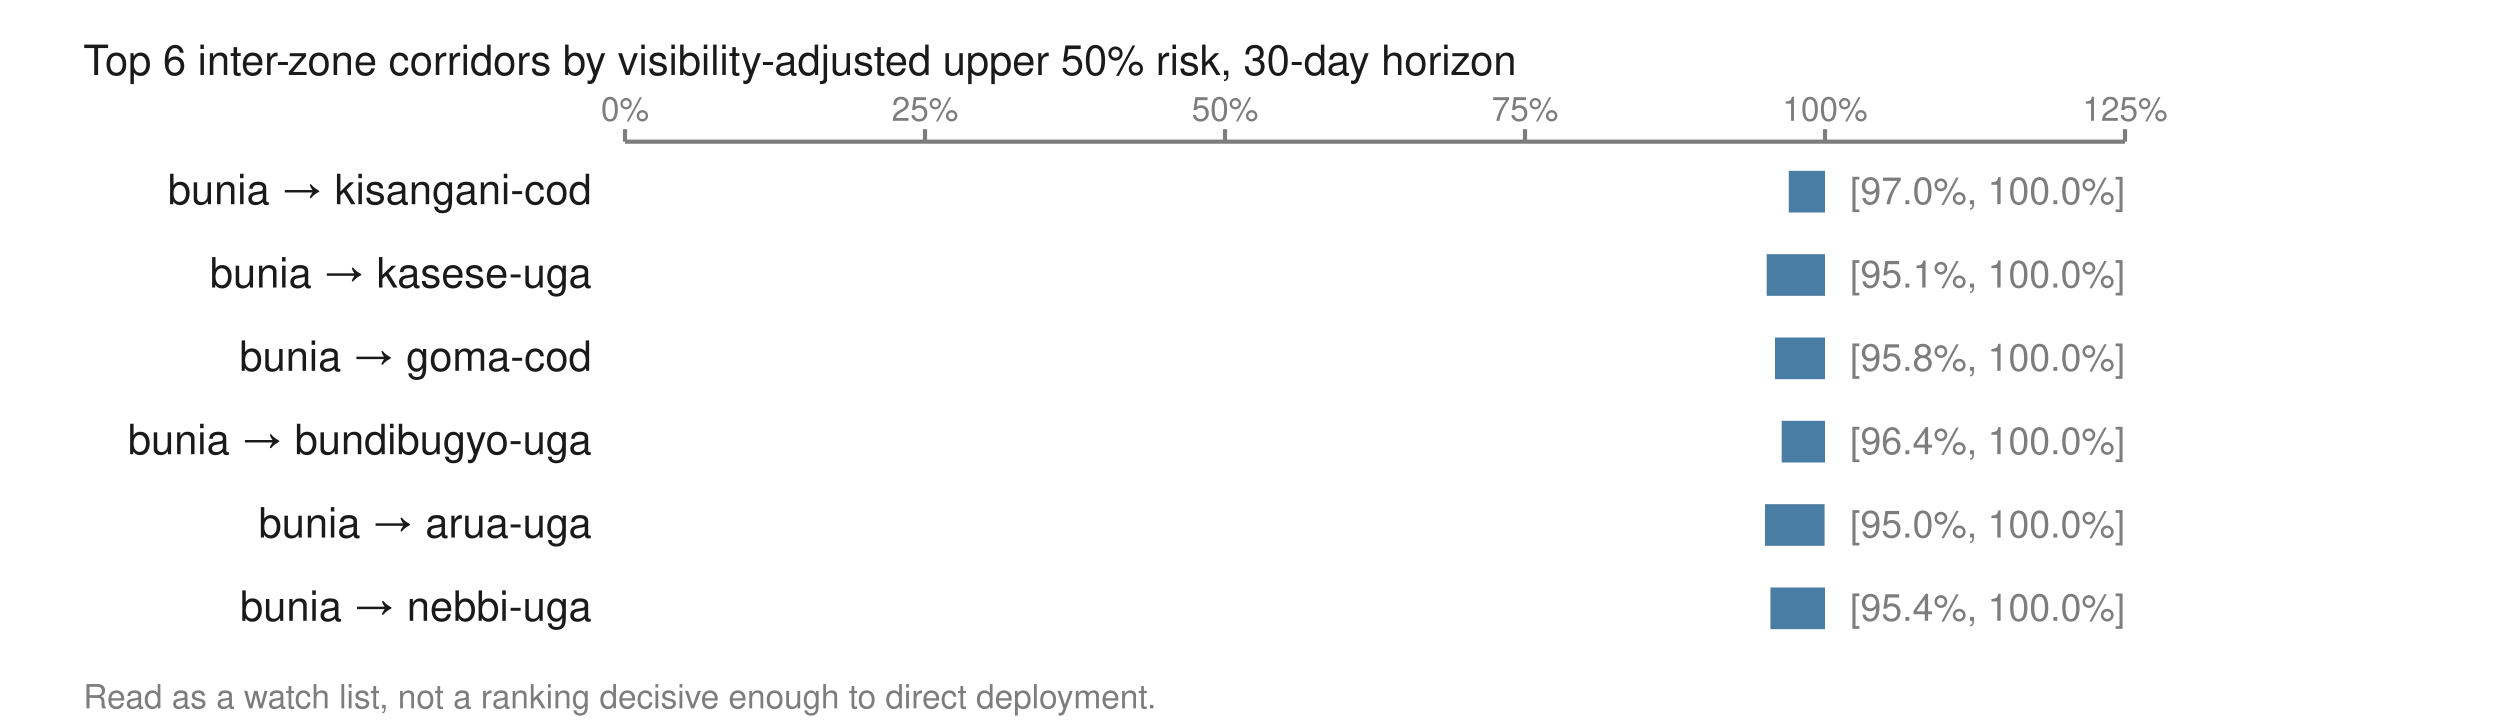
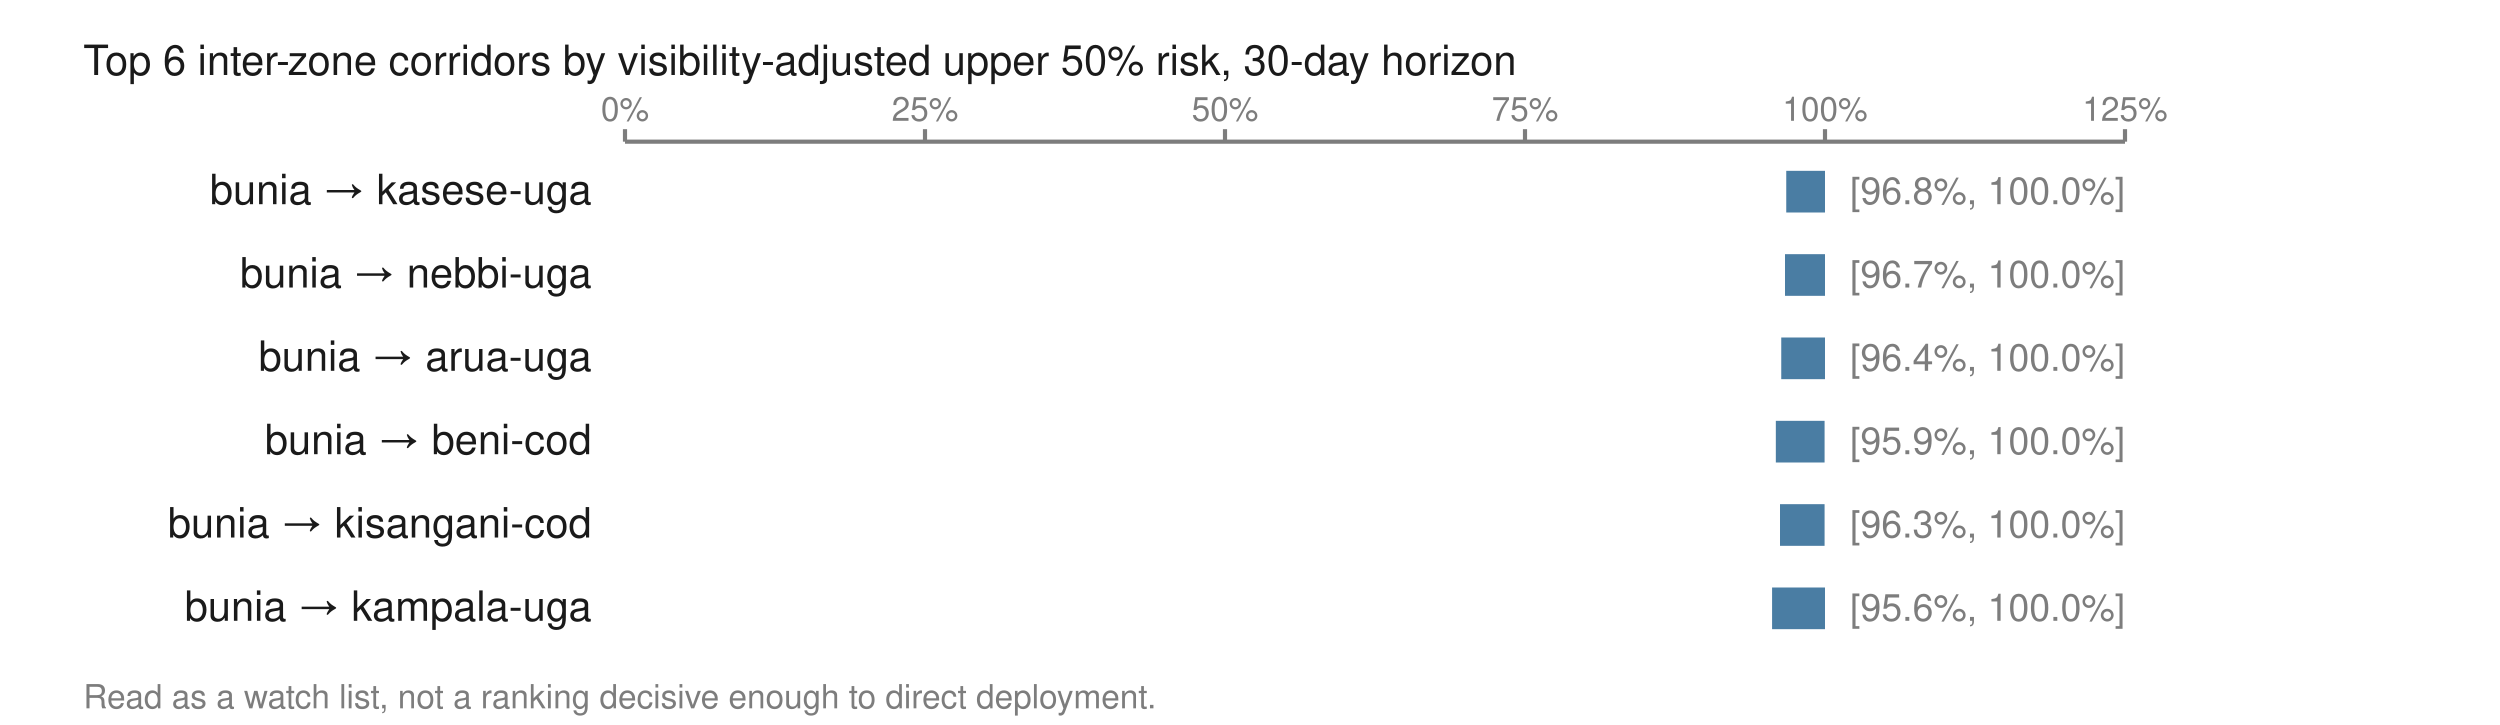
<svg xmlns="http://www.w3.org/2000/svg" viewBox="0 0 600 174" width="600" height="174" role="img" aria-labelledby="t">
  <text x="20.0" y="18.0" font-family="Helvetica,Arial,sans-serif" font-size="10" fill="#1a1a1a" font-weight="normal" text-anchor="start">Top 6 inter-zone corridors by visibility-adjusted upper 50% risk, 30-day horizon</text>
  <line x1="150.0" y1="34.0" x2="510.0" y2="34.0" stroke="#7d7d7d" stroke-width="1" />
  <line x1="150.0" y1="31.0" x2="150.0" y2="34.0" stroke="#7d7d7d" stroke-width="1" />
  <text x="150.0" y="29.0" font-family="Helvetica,Arial,sans-serif" font-size="8" fill="#7d7d7d" font-weight="normal" text-anchor="middle">0%</text>
  <line x1="222.0" y1="31.0" x2="222.0" y2="34.0" stroke="#7d7d7d" stroke-width="1" />
  <text x="222.0" y="29.0" font-family="Helvetica,Arial,sans-serif" font-size="8" fill="#7d7d7d" font-weight="normal" text-anchor="middle">25%</text>
  <line x1="294.0" y1="31.0" x2="294.0" y2="34.0" stroke="#7d7d7d" stroke-width="1" />
  <text x="294.0" y="29.0" font-family="Helvetica,Arial,sans-serif" font-size="8" fill="#7d7d7d" font-weight="normal" text-anchor="middle">50%</text>
  <line x1="366.0" y1="31.0" x2="366.0" y2="34.0" stroke="#7d7d7d" stroke-width="1" />
  <text x="366.0" y="29.0" font-family="Helvetica,Arial,sans-serif" font-size="8" fill="#7d7d7d" font-weight="normal" text-anchor="middle">75%</text>
  <line x1="438.0" y1="31.0" x2="438.0" y2="34.0" stroke="#7d7d7d" stroke-width="1" />
  <text x="438.0" y="29.0" font-family="Helvetica,Arial,sans-serif" font-size="8" fill="#7d7d7d" font-weight="normal" text-anchor="middle">100%</text>
  <line x1="510.0" y1="31.0" x2="510.0" y2="34.0" stroke="#7d7d7d" stroke-width="1" />
  <text x="510.0" y="29.0" font-family="Helvetica,Arial,sans-serif" font-size="8" fill="#7d7d7d" font-weight="normal" text-anchor="middle">125%</text>
-   <text x="142.0" y="49.0" font-family="Helvetica,Arial,sans-serif" font-size="10" fill="#1a1a1a" font-weight="normal" text-anchor="end">bunia → kisangani-cod</text>
-   <rect x="429.3" y="41.0" width="8.7" height="10.0" fill="#4a7da3" />
-   <text x="444.0" y="49.0" font-family="Helvetica,Arial,sans-serif" font-size="9" fill="#7d7d7d" font-weight="normal" text-anchor="start">[97.0%, 100.0%]</text>
-   <text x="142.0" y="69.0" font-family="Helvetica,Arial,sans-serif" font-size="10" fill="#1a1a1a" font-weight="normal" text-anchor="end">bunia → kasese-uga</text>
-   <rect x="424.0" y="61.0" width="14.0" height="10.0" fill="#4a7da3" />
-   <text x="444.0" y="69.0" font-family="Helvetica,Arial,sans-serif" font-size="9" fill="#7d7d7d" font-weight="normal" text-anchor="start">[95.1%, 100.0%]</text>
-   <text x="142.0" y="89.0" font-family="Helvetica,Arial,sans-serif" font-size="10" fill="#1a1a1a" font-weight="normal" text-anchor="end">bunia → goma-cod</text>
-   <rect x="426.0" y="81.0" width="12.0" height="10.0" fill="#4a7da3" />
-   <text x="444.0" y="89.0" font-family="Helvetica,Arial,sans-serif" font-size="9" fill="#7d7d7d" font-weight="normal" text-anchor="start">[95.8%, 100.0%]</text>
-   <text x="142.0" y="109.0" font-family="Helvetica,Arial,sans-serif" font-size="10" fill="#1a1a1a" font-weight="normal" text-anchor="end">bunia → bundibugyo-uga</text>
-   <rect x="427.6" y="101.0" width="10.4" height="10.0" fill="#4a7da3" />
-   <text x="444.0" y="109.0" font-family="Helvetica,Arial,sans-serif" font-size="9" fill="#7d7d7d" font-weight="normal" text-anchor="start">[96.4%, 100.0%]</text>
-   <text x="142.0" y="129.0" font-family="Helvetica,Arial,sans-serif" font-size="10" fill="#1a1a1a" font-weight="normal" text-anchor="end">bunia → arua-uga</text>
-   <rect x="423.6" y="121.0" width="14.3" height="10.0" fill="#4a7da3" />
-   <text x="444.0" y="129.0" font-family="Helvetica,Arial,sans-serif" font-size="9" fill="#7d7d7d" font-weight="normal" text-anchor="start">[95.0%, 100.0%]</text>
-   <text x="142.0" y="149.0" font-family="Helvetica,Arial,sans-serif" font-size="10" fill="#1a1a1a" font-weight="normal" text-anchor="end">bunia → nebbi-uga</text>
-   <rect x="424.9" y="141.0" width="13.1" height="10.0" fill="#4a7da3" />
-   <text x="444.0" y="149.0" font-family="Helvetica,Arial,sans-serif" font-size="9" fill="#7d7d7d" font-weight="normal" text-anchor="start">[95.4%, 100.0%]</text>
+   <text x="142.0" y="49.0" font-family="Helvetica,Arial,sans-serif" font-size="10" fill="#1a1a1a" font-weight="normal" text-anchor="end">bunia → kasese-uga</text>
+   <rect x="428.7" y="41.0" width="9.3" height="10.0" fill="#4a7da3" />
+   <text x="444.0" y="49.0" font-family="Helvetica,Arial,sans-serif" font-size="9" fill="#7d7d7d" font-weight="normal" text-anchor="start">[96.8%, 100.0%]</text>
+   <text x="142.0" y="69.0" font-family="Helvetica,Arial,sans-serif" font-size="10" fill="#1a1a1a" font-weight="normal" text-anchor="end">bunia → nebbi-uga</text>
+   <rect x="428.4" y="61.0" width="9.6" height="10.0" fill="#4a7da3" />
+   <text x="444.0" y="69.0" font-family="Helvetica,Arial,sans-serif" font-size="9" fill="#7d7d7d" font-weight="normal" text-anchor="start">[96.7%, 100.0%]</text>
+   <text x="142.0" y="89.0" font-family="Helvetica,Arial,sans-serif" font-size="10" fill="#1a1a1a" font-weight="normal" text-anchor="end">bunia → arua-uga</text>
+   <rect x="427.5" y="81.0" width="10.5" height="10.0" fill="#4a7da3" />
+   <text x="444.0" y="89.0" font-family="Helvetica,Arial,sans-serif" font-size="9" fill="#7d7d7d" font-weight="normal" text-anchor="start">[96.4%, 100.0%]</text>
+   <text x="142.0" y="109.0" font-family="Helvetica,Arial,sans-serif" font-size="10" fill="#1a1a1a" font-weight="normal" text-anchor="end">bunia → beni-cod</text>
+   <rect x="426.2" y="101.0" width="11.7" height="10.0" fill="#4a7da3" />
+   <text x="444.0" y="109.0" font-family="Helvetica,Arial,sans-serif" font-size="9" fill="#7d7d7d" font-weight="normal" text-anchor="start">[95.9%, 100.0%]</text>
+   <text x="142.0" y="129.0" font-family="Helvetica,Arial,sans-serif" font-size="10" fill="#1a1a1a" font-weight="normal" text-anchor="end">bunia → kisangani-cod</text>
+   <rect x="427.2" y="121.0" width="10.7" height="10.0" fill="#4a7da3" />
+   <text x="444.0" y="129.0" font-family="Helvetica,Arial,sans-serif" font-size="9" fill="#7d7d7d" font-weight="normal" text-anchor="start">[96.3%, 100.0%]</text>
+   <text x="142.0" y="149.0" font-family="Helvetica,Arial,sans-serif" font-size="10" fill="#1a1a1a" font-weight="normal" text-anchor="end">bunia → kampala-uga</text>
+   <rect x="425.3" y="141.0" width="12.7" height="10.0" fill="#4a7da3" />
+   <text x="444.0" y="149.0" font-family="Helvetica,Arial,sans-serif" font-size="9" fill="#7d7d7d" font-weight="normal" text-anchor="start">[95.6%, 100.0%]</text>
  <text x="20.0" y="170.0" font-family="Helvetica,Arial,sans-serif" font-size="8" fill="#7d7d7d" font-weight="normal" text-anchor="start">Read as a watch list, not a ranking decisive enough to direct deployment.</text>
</svg>
